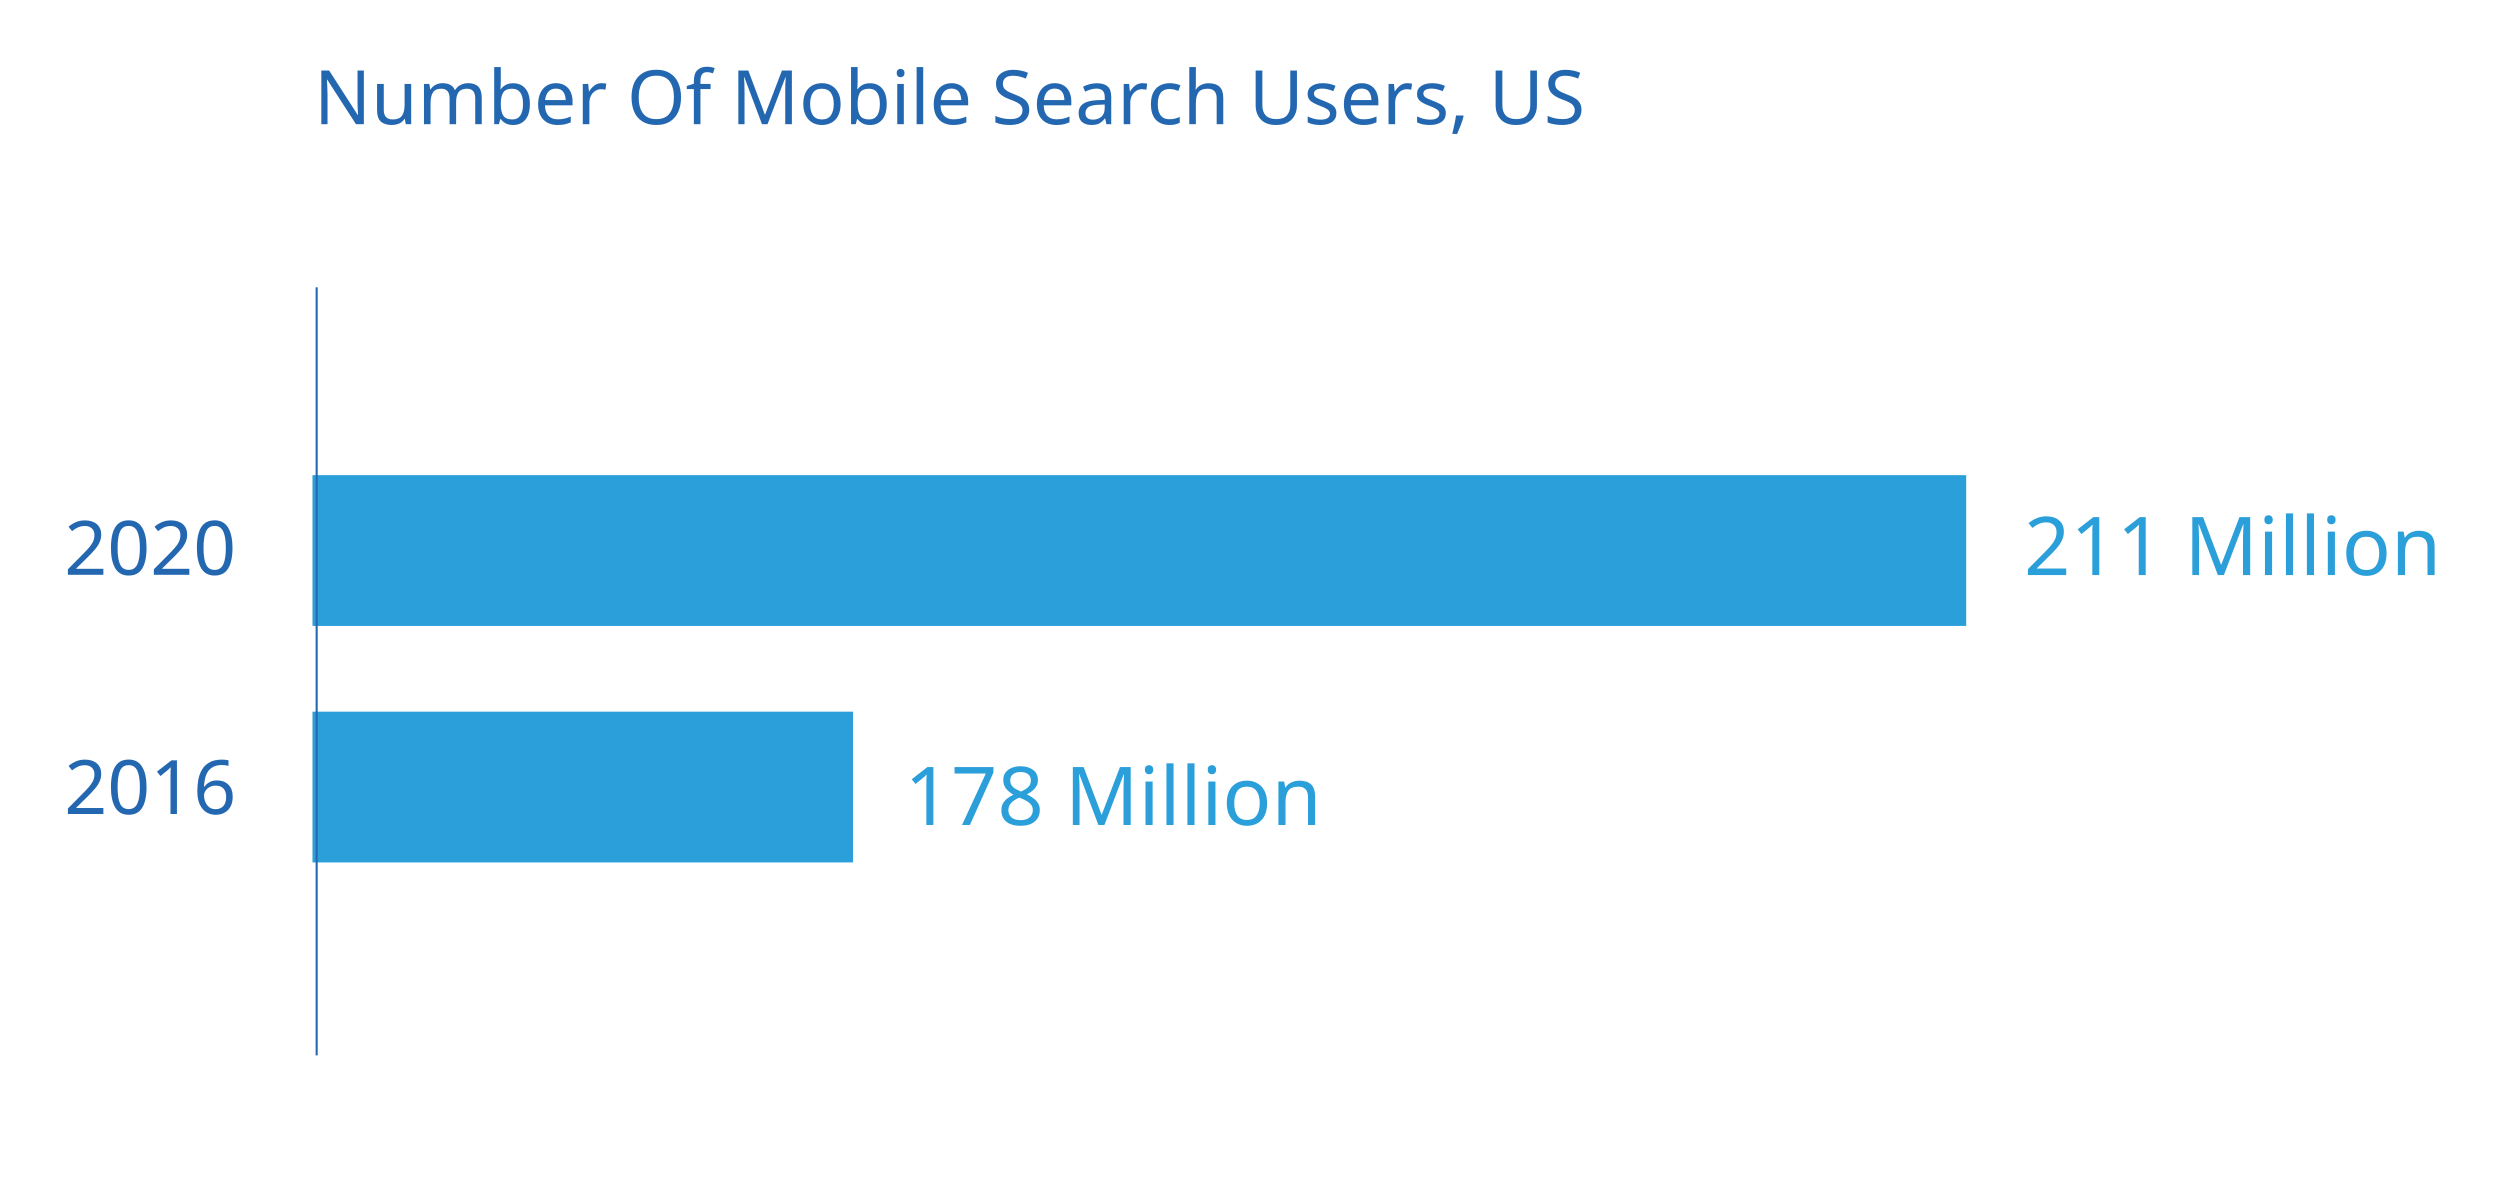
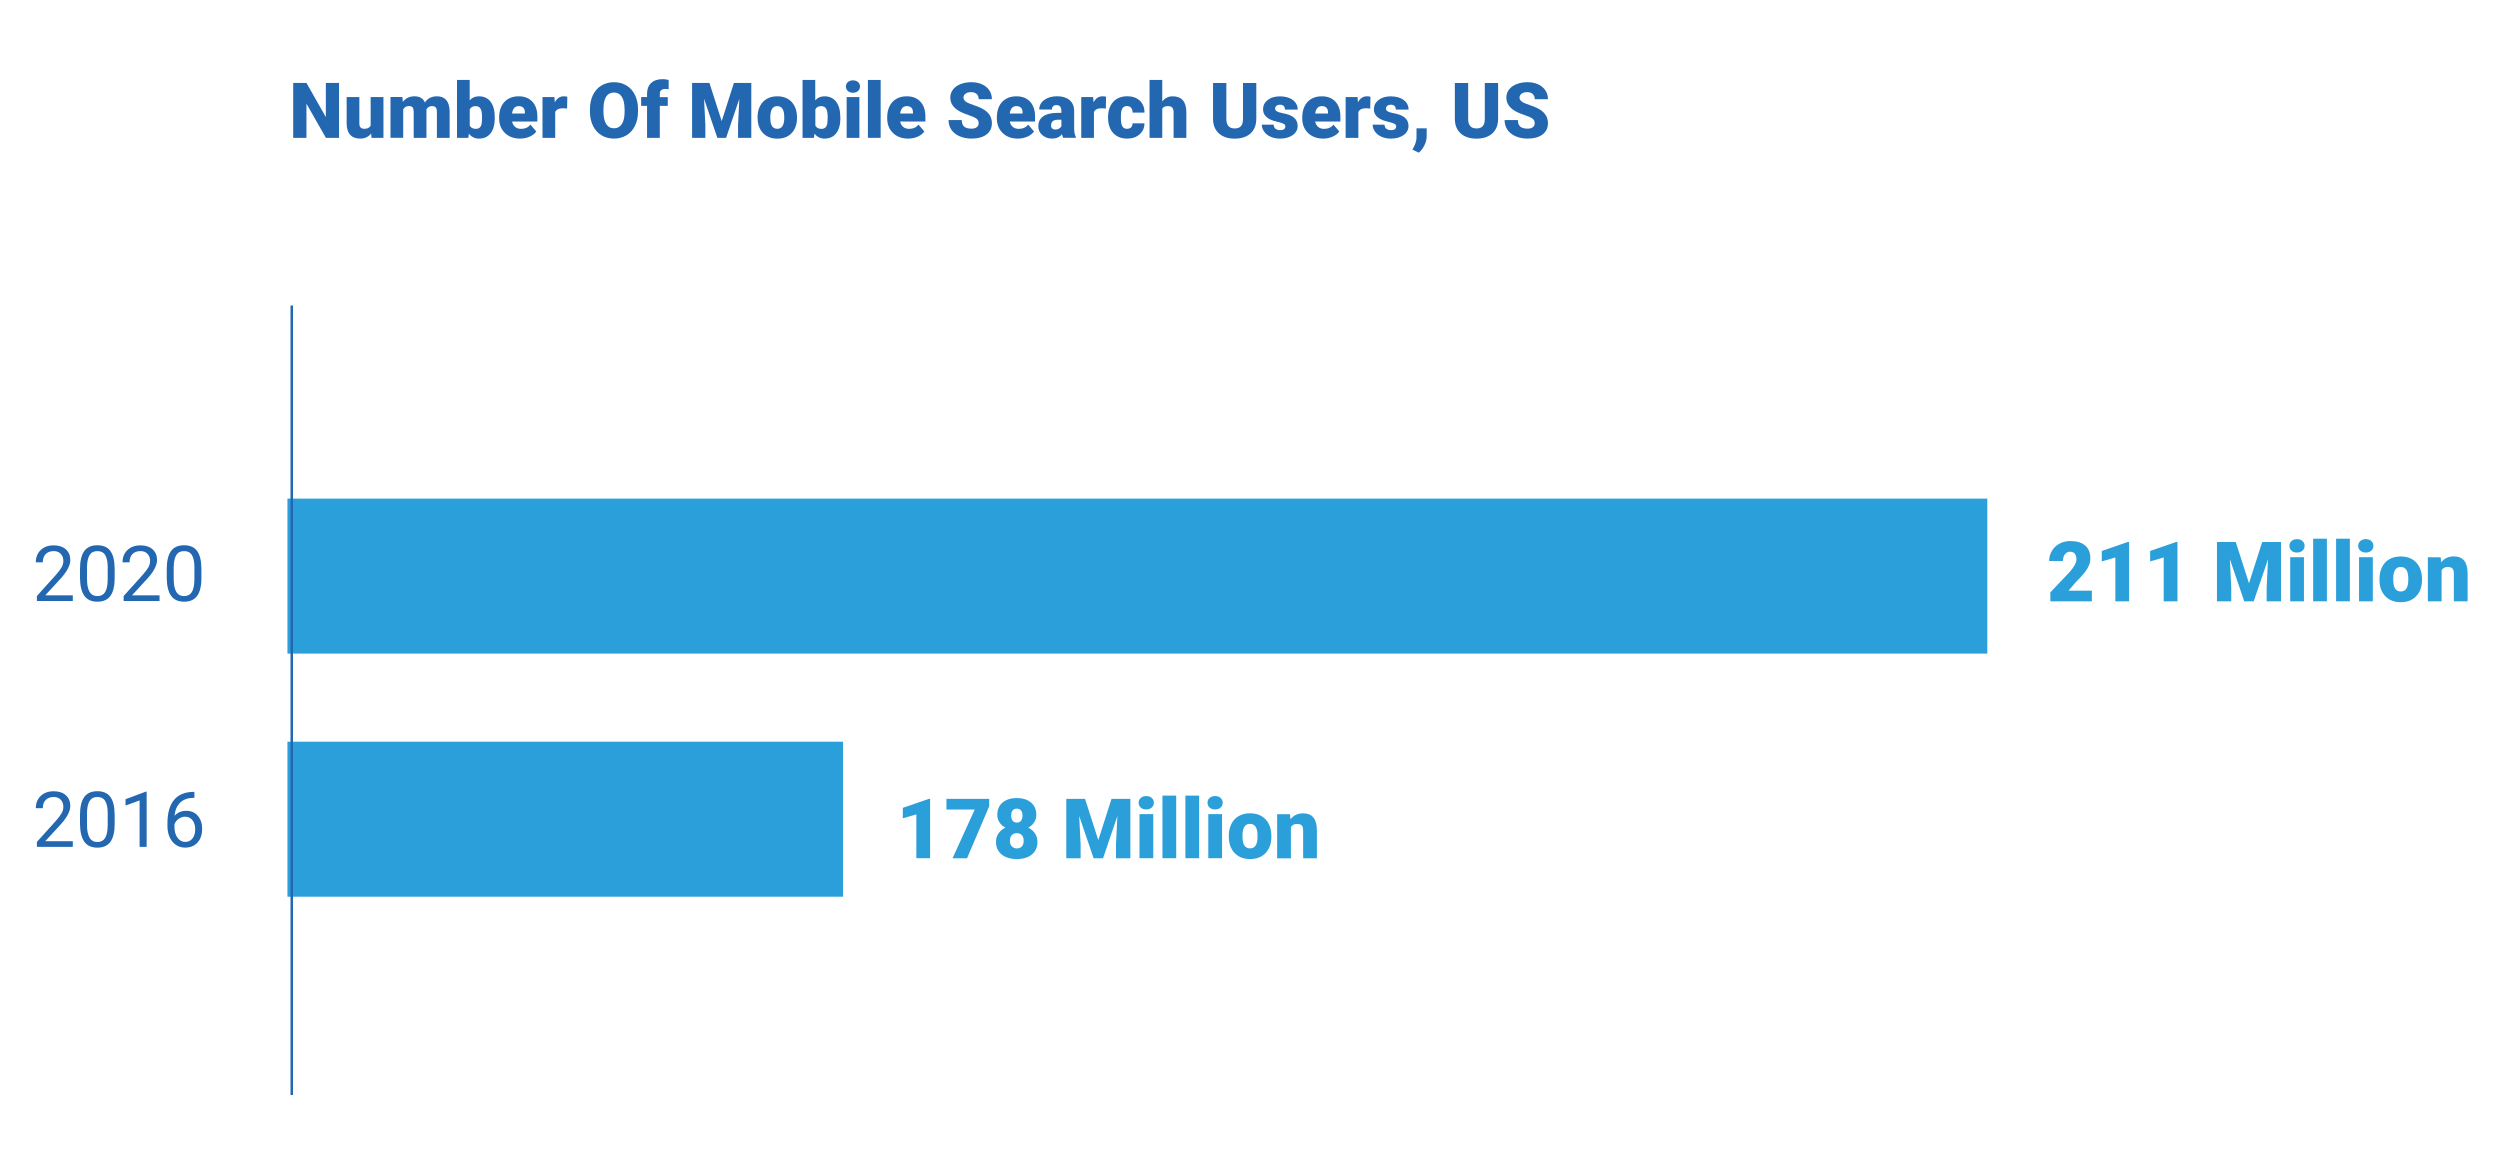
- <svg xmlns="http://www.w3.org/2000/svg" version="1.0" id="Layer_1" x="0px" y="0px" viewBox="0 0 598.91 284.68" style="enable-background:new 0 0 598.91 284.68;" xml:space="preserve">
+ <svg xmlns="http://www.w3.org/2000/svg" version="1.0" id="Layer_1" x="0px" y="0px" viewBox="0 0 500 231.68" style="enable-background:new 0 0 500 231.68;" xml:space="preserve">
  <style type="text/css">
	.st0{fill:#2A9FD9;}
- 	.st1{font-family:'Roboto-Black';}
- 	.st2{font-size:19.449px;}
- 	.st3{fill:none;stroke:#2367B1;stroke-width:0.5;stroke-miterlimit:10;}
- 	.st4{fill:#2367B1;}
- 	.st5{font-family:'Roboto-Regular';}
- 	.st6{font-size:18px;}
+ 	.st1{enable-background:new    ;}
+ 	.st2{fill:none;stroke:#2367B1;stroke-width:0.5;stroke-miterlimit:10;}
+ 	.st3{fill:#2367B1;}
</style>
-   <rect x="74.86" y="113.83" class="st0" width="396.17" height="36.12" />
-   <rect x="74.86" y="170.49" class="st0" width="129.49" height="36.12" />
-   <text transform="matrix(1 0 0 1 216.6928 197.6449)" class="st0 st1 st2">178 Million</text>
-   <text transform="matrix(1 0 0 1 484.8793 137.7709)" class="st0 st1 st2">211 Million</text>
-   <line class="st3" x1="75.86" y1="68.83" x2="75.86" y2="252.83" />
+   <rect x="57.49" y="99.72" class="st0" width="339.97" height="31" />
+   <rect x="57.49" y="148.34" class="st0" width="111.12" height="31" />
+   <g class="st1">
+     <path class="st0" d="M186.02,171.64h-2.75v-8.77l-2.71,0.79v-2.09l5.21-1.8h0.25V171.64z" />
+     <path class="st0" d="M197.84,161.25l-4.43,10.4h-2.9l4.44-9.75h-5.66v-2.12h8.55V161.25z" />
+     <path class="st0" d="M207.26,162.95c0,0.58-0.14,1.08-0.43,1.52c-0.29,0.44-0.68,0.79-1.18,1.06c0.56,0.28,1.01,0.66,1.34,1.14   c0.33,0.48,0.5,1.05,0.5,1.71c0,1.06-0.37,1.9-1.1,2.51c-0.73,0.61-1.74,0.92-3.02,0.92c-1.29,0-2.3-0.31-3.05-0.92   c-0.74-0.62-1.12-1.45-1.12-2.51c0-0.64,0.16-1.2,0.49-1.69c0.33-0.49,0.79-0.87,1.39-1.16c-0.51-0.27-0.9-0.62-1.19-1.06   c-0.29-0.44-0.43-0.95-0.43-1.52c0-1.03,0.35-1.85,1.05-2.44c0.7-0.6,1.65-0.9,2.84-0.9c1.2,0,2.15,0.3,2.85,0.9   C206.91,161.1,207.26,161.92,207.26,162.95z M204.74,168.16c0-0.49-0.13-0.86-0.38-1.13c-0.25-0.26-0.59-0.4-1-0.4   c-0.41,0-0.75,0.13-1,0.4s-0.38,0.64-0.38,1.13c0,0.47,0.13,0.85,0.39,1.12c0.26,0.27,0.6,0.41,1.01,0.41   c0.41,0,0.74-0.14,0.99-0.41C204.62,169.01,204.74,168.63,204.74,168.16z M203.36,161.73c-0.37,0-0.65,0.12-0.84,0.36   c-0.19,0.24-0.29,0.58-0.29,1.01c0,0.42,0.1,0.77,0.29,1.03c0.2,0.26,0.48,0.39,0.86,0.39c0.38,0,0.66-0.13,0.84-0.39   s0.28-0.6,0.28-1.03s-0.1-0.76-0.29-1S203.74,161.73,203.36,161.73z" />
+     <path class="st0" d="M217.01,159.78l2.65,8.25l2.64-8.25h3.77v11.87h-2.87v-2.77l0.28-5.67l-2.87,8.44h-1.89l-2.88-8.45l0.28,5.68   v2.77h-2.86v-11.87H217.01z" />
+     <path class="st0" d="M227.73,160.55c0-0.39,0.14-0.71,0.42-0.96c0.28-0.25,0.65-0.38,1.1-0.38c0.45,0,0.82,0.12,1.1,0.38   c0.28,0.25,0.42,0.57,0.42,0.96c0,0.39-0.14,0.71-0.42,0.96c-0.28,0.25-0.65,0.38-1.1,0.38c-0.45,0-0.82-0.12-1.1-0.38   C227.87,161.26,227.73,160.94,227.73,160.55z M230.65,171.64h-2.75v-8.82h2.75V171.64z" />
+     <path class="st0" d="M235.24,171.64h-2.75v-12.52h2.75V171.64z" />
+     <path class="st0" d="M239.83,171.64h-2.75v-12.52h2.75V171.64z" />
+     <path class="st0" d="M241.5,160.55c0-0.39,0.14-0.71,0.42-0.96c0.28-0.25,0.65-0.38,1.1-0.38c0.45,0,0.82,0.12,1.1,0.38   c0.28,0.25,0.42,0.57,0.42,0.96c0,0.39-0.14,0.71-0.42,0.96c-0.28,0.25-0.65,0.38-1.1,0.38c-0.45,0-0.82-0.12-1.1-0.38   C241.64,161.26,241.5,160.94,241.5,160.55z M244.41,171.64h-2.75v-8.82h2.75V171.64z" />
+     <path class="st0" d="M245.76,167.15c0-0.88,0.17-1.66,0.51-2.35c0.34-0.69,0.83-1.22,1.48-1.59c0.64-0.37,1.39-0.55,2.26-0.55   c1.32,0,2.36,0.41,3.12,1.23c0.76,0.82,1.14,1.93,1.14,3.34v0.1c0,1.38-0.38,2.47-1.15,3.27c-0.76,0.81-1.8,1.21-3.1,1.21   c-1.26,0-2.26-0.38-3.02-1.13c-0.76-0.75-1.17-1.77-1.23-3.06L245.76,167.15z M248.5,167.32c0,0.82,0.13,1.41,0.38,1.79   c0.26,0.38,0.63,0.57,1.13,0.57c0.98,0,1.48-0.75,1.5-2.26v-0.28c0-1.58-0.51-2.37-1.52-2.37c-0.92,0-1.41,0.68-1.49,2.04   L248.5,167.32z" />
+     <path class="st0" d="M258,162.83l0.09,1.04c0.61-0.8,1.45-1.2,2.52-1.2c0.92,0,1.6,0.27,2.06,0.82c0.45,0.55,0.69,1.37,0.71,2.48   v5.68h-2.75v-5.57c0-0.45-0.09-0.77-0.27-0.98c-0.18-0.21-0.51-0.31-0.98-0.31c-0.54,0-0.94,0.21-1.2,0.64v6.23h-2.75v-8.82H258z" />
+   </g>
+   <g class="st1">
+     <path class="st0" d="M418.35,120.26h-8.28v-1.79l3.81-4.01c0.94-1.07,1.41-1.92,1.41-2.55c0-0.51-0.11-0.9-0.33-1.17   c-0.22-0.27-0.55-0.4-0.97-0.4c-0.42,0-0.76,0.18-1.02,0.53s-0.39,0.8-0.39,1.33h-2.75c0-0.73,0.18-1.4,0.55-2.02   c0.36-0.62,0.87-1.1,1.52-1.45c0.65-0.35,1.37-0.52,2.17-0.52c1.28,0,2.27,0.3,2.96,0.89c0.69,0.59,1.04,1.44,1.04,2.55   c0,0.47-0.09,0.92-0.26,1.37c-0.17,0.44-0.44,0.91-0.81,1.39c-0.37,0.49-0.96,1.14-1.77,1.95l-1.53,1.77h4.67V120.26z" />
+     <path class="st0" d="M425.82,120.26h-2.75v-8.77l-2.71,0.79v-2.09l5.21-1.8h0.25V120.26z" />
+     <path class="st0" d="M435.49,120.26h-2.75v-8.77l-2.71,0.79v-2.09l5.21-1.8h0.25V120.26z" />
+     <path class="st0" d="M447.15,108.4l2.65,8.26l2.64-8.26h3.76v11.87h-2.87v-2.77l0.28-5.67l-2.87,8.44h-1.89l-2.88-8.45l0.28,5.68   v2.77h-2.86V108.4H447.15z" />
+     <path class="st0" d="M457.88,109.17c0-0.39,0.14-0.71,0.42-0.96c0.28-0.25,0.65-0.38,1.1-0.38s0.82,0.12,1.1,0.38   c0.28,0.25,0.42,0.57,0.42,0.96c0,0.39-0.14,0.71-0.42,0.96c-0.28,0.25-0.65,0.38-1.1,0.38s-0.82-0.12-1.1-0.38   C458.02,109.88,457.88,109.56,457.88,109.17z M460.79,120.26h-2.75v-8.82h2.75V120.26z" />
+     <path class="st0" d="M465.38,120.26h-2.75v-12.52h2.75V120.26z" />
+     <path class="st0" d="M469.97,120.26h-2.75v-12.52h2.75V120.26z" />
+     <path class="st0" d="M471.64,109.17c0-0.39,0.14-0.71,0.42-0.96c0.28-0.25,0.65-0.38,1.1-0.38s0.82,0.12,1.1,0.38   c0.28,0.25,0.42,0.57,0.42,0.96c0,0.39-0.14,0.71-0.42,0.96c-0.28,0.25-0.65,0.38-1.1,0.38s-0.82-0.12-1.1-0.38   C471.78,109.88,471.64,109.56,471.64,109.17z M474.56,120.26h-2.75v-8.82h2.75V120.26z" />
+     <path class="st0" d="M475.9,115.77c0-0.88,0.17-1.66,0.51-2.35c0.34-0.69,0.83-1.22,1.47-1.58s1.39-0.55,2.26-0.55   c1.32,0,2.36,0.41,3.12,1.23c0.76,0.82,1.14,1.93,1.14,3.34v0.1c0,1.37-0.38,2.46-1.15,3.27c-0.76,0.81-1.8,1.21-3.1,1.21   c-1.25,0-2.26-0.38-3.02-1.13s-1.17-1.77-1.23-3.06L475.9,115.77z M478.65,115.94c0,0.81,0.13,1.41,0.38,1.79   c0.26,0.38,0.63,0.57,1.13,0.57c0.98,0,1.48-0.75,1.5-2.26v-0.28c0-1.58-0.51-2.37-1.52-2.37c-0.92,0-1.42,0.68-1.49,2.05   L478.65,115.94z" />
+     <path class="st0" d="M488.14,111.45l0.09,1.03c0.61-0.8,1.45-1.2,2.52-1.2c0.92,0,1.6,0.27,2.06,0.82   c0.45,0.55,0.69,1.37,0.71,2.48v5.68h-2.75v-5.57c0-0.45-0.09-0.77-0.27-0.98c-0.18-0.21-0.51-0.31-0.98-0.31   c-0.54,0-0.94,0.21-1.2,0.64v6.23h-2.75v-8.82H488.14z" />
+   </g>
+   <line class="st2" x1="58.35" y1="61.1" x2="58.35" y2="219" />
  <g>
-     <text transform="matrix(1 0 0 1 15.4038 137.6957)" class="st4 st5 st6">2020</text>
+     <g class="st1">
+       <path class="st3" d="M14.58,120.2h-7.2v-1l3.8-4.22c0.56-0.64,0.95-1.16,1.17-1.56c0.21-0.4,0.32-0.81,0.32-1.24    c0-0.57-0.17-1.04-0.52-1.41c-0.35-0.37-0.81-0.55-1.39-0.55c-0.69,0-1.23,0.2-1.62,0.59c-0.38,0.4-0.58,0.94-0.58,1.65h-1.4    c0-1.01,0.33-1.83,0.98-2.45c0.65-0.62,1.52-0.94,2.61-0.94c1.02,0,1.83,0.27,2.42,0.8s0.89,1.25,0.89,2.14    c0,1.08-0.69,2.37-2.07,3.86l-2.94,3.19h5.51V120.2z" />
+       <path class="st3" d="M22.94,115.51c0,1.63-0.28,2.85-0.84,3.64c-0.56,0.79-1.43,1.19-2.62,1.19c-1.17,0-2.04-0.39-2.6-1.17    s-0.85-1.94-0.88-3.48v-1.86c0-1.61,0.28-2.81,0.84-3.6c0.56-0.78,1.43-1.18,2.62-1.18c1.18,0,2.05,0.38,2.61,1.14    s0.84,1.92,0.86,3.5V115.51z M21.55,113.61c0-1.18-0.17-2.04-0.5-2.58c-0.33-0.54-0.86-0.81-1.58-0.81    c-0.71,0-1.23,0.27-1.56,0.81c-0.33,0.54-0.5,1.36-0.51,2.48v2.23c0,1.19,0.17,2.06,0.52,2.63c0.34,0.57,0.87,0.85,1.56,0.85    c0.69,0,1.2-0.27,1.54-0.8c0.33-0.53,0.51-1.37,0.52-2.52V113.61z" />
+       <path class="st3" d="M31.93,120.2h-7.2v-1l3.8-4.22c0.56-0.64,0.95-1.16,1.17-1.56c0.21-0.4,0.32-0.81,0.32-1.24    c0-0.57-0.17-1.04-0.52-1.41c-0.35-0.37-0.81-0.55-1.39-0.55c-0.69,0-1.23,0.2-1.62,0.59c-0.38,0.4-0.58,0.94-0.58,1.65h-1.4    c0-1.01,0.33-1.83,0.98-2.45c0.65-0.62,1.52-0.94,2.61-0.94c1.02,0,1.83,0.27,2.42,0.8s0.89,1.25,0.89,2.14    c0,1.08-0.69,2.37-2.07,3.86l-2.94,3.19h5.51V120.2z" />
+       <path class="st3" d="M40.29,115.51c0,1.63-0.28,2.85-0.84,3.64c-0.56,0.79-1.43,1.19-2.62,1.19c-1.17,0-2.04-0.39-2.6-1.17    s-0.85-1.94-0.88-3.48v-1.86c0-1.61,0.28-2.81,0.84-3.6c0.56-0.78,1.43-1.18,2.62-1.18c1.18,0,2.05,0.38,2.61,1.14    s0.84,1.92,0.86,3.5V115.51z M38.89,113.61c0-1.18-0.17-2.04-0.5-2.58c-0.33-0.54-0.86-0.81-1.58-0.81    c-0.71,0-1.23,0.27-1.56,0.81c-0.33,0.54-0.5,1.36-0.51,2.48v2.23c0,1.19,0.17,2.06,0.52,2.63c0.34,0.57,0.87,0.85,1.56,0.85    c0.69,0,1.2-0.27,1.54-0.8c0.33-0.53,0.51-1.37,0.52-2.52V113.61z" />
+     </g>
  </g>
  <g>
-     <text transform="matrix(1 0 0 1 15.4038 195.0063)" class="st4 st5 st6">2016</text>
+     <g class="st1">
+       <path class="st3" d="M14.58,169.38h-7.2v-1l3.8-4.22c0.56-0.64,0.95-1.16,1.17-1.56c0.21-0.4,0.32-0.81,0.32-1.24    c0-0.57-0.17-1.04-0.52-1.41c-0.35-0.37-0.81-0.55-1.39-0.55c-0.69,0-1.23,0.2-1.62,0.59s-0.58,0.94-0.58,1.65h-1.4    c0-1.01,0.33-1.83,0.98-2.45c0.65-0.62,1.52-0.94,2.61-0.94c1.02,0,1.83,0.27,2.42,0.8s0.89,1.25,0.89,2.14    c0,1.08-0.69,2.37-2.07,3.86l-2.94,3.19h5.51V169.38z" />
+       <path class="st3" d="M22.94,164.7c0,1.63-0.28,2.85-0.84,3.64c-0.56,0.79-1.43,1.19-2.62,1.19c-1.17,0-2.04-0.39-2.6-1.17    c-0.56-0.78-0.85-1.94-0.88-3.48v-1.86c0-1.61,0.28-2.81,0.84-3.6c0.56-0.78,1.43-1.18,2.62-1.18c1.18,0,2.05,0.38,2.61,1.14    s0.84,1.92,0.86,3.5V164.7z M21.55,162.79c0-1.18-0.17-2.04-0.5-2.58c-0.33-0.54-0.86-0.81-1.58-0.81c-0.71,0-1.23,0.27-1.56,0.81    c-0.33,0.54-0.5,1.37-0.51,2.48v2.23c0,1.19,0.17,2.06,0.52,2.63c0.34,0.57,0.87,0.85,1.56,0.85c0.69,0,1.2-0.27,1.54-0.8    c0.33-0.53,0.51-1.37,0.52-2.52V162.79z" />
+       <path class="st3" d="M29.32,169.38h-1.4v-9.3l-2.81,1.03v-1.27l4-1.5h0.22V169.38z" />
+       <path class="st3" d="M38.88,158.39v1.18h-0.26c-1.09,0.02-1.95,0.34-2.59,0.96c-0.64,0.62-1.02,1.5-1.12,2.63    c0.58-0.66,1.37-1,2.37-1c0.96,0,1.72,0.34,2.29,1.01c0.57,0.67,0.86,1.54,0.86,2.61c0,1.13-0.31,2.04-0.92,2.72    c-0.62,0.68-1.44,1.02-2.48,1.02c-1.05,0-1.9-0.4-2.56-1.21c-0.65-0.81-0.98-1.85-0.98-3.12v-0.54c0-2.02,0.43-3.57,1.29-4.63    s2.15-1.62,3.85-1.64H38.88z M37.05,163.34c-0.48,0-0.92,0.14-1.32,0.43c-0.4,0.29-0.68,0.65-0.84,1.08v0.51    c0,0.9,0.2,1.63,0.61,2.19c0.41,0.55,0.92,0.83,1.52,0.83c0.63,0,1.12-0.23,1.48-0.69c0.36-0.46,0.54-1.07,0.54-1.82    c0-0.75-0.18-1.36-0.55-1.83S37.65,163.34,37.05,163.34z" />
+     </g>
  </g>
  <g>
-     <text transform="matrix(1 0 0 1 75.229 29.7553)" class="st4 st1 st6">Number Of Mobile Search Users, US</text>
+     <g class="st1">
+       <path class="st3" d="M67.81,27.57h-2.63l-3.89-6.83v6.83h-2.65V16.59h2.65l3.88,6.83v-6.83h2.64V27.57z" />
+       <path class="st3" d="M74.23,26.69c-0.54,0.69-1.26,1.03-2.18,1.03c-0.9,0-1.57-0.26-2.03-0.78s-0.69-1.27-0.69-2.24v-5.29h2.54    v5.3c0,0.7,0.34,1.05,1.02,1.05c0.58,0,1-0.21,1.24-0.63v-5.72h2.56v8.16H74.3L74.23,26.69z" />
+       <path class="st3" d="M80.48,19.41l0.08,0.96c0.58-0.74,1.35-1.11,2.33-1.11c1.03,0,1.73,0.41,2.09,1.23    c0.55-0.82,1.35-1.23,2.4-1.23c1.65,0,2.5,1,2.55,3v5.31h-2.55v-5.15c0-0.42-0.07-0.72-0.21-0.91c-0.14-0.19-0.4-0.29-0.77-0.29    c-0.5,0-0.88,0.22-1.12,0.67L85.29,22v5.57h-2.55v-5.14c0-0.43-0.07-0.74-0.2-0.93s-0.4-0.29-0.78-0.29    c-0.49,0-0.86,0.22-1.12,0.67v5.68H78.1v-8.16H80.48z" />
+       <path class="st3" d="M98.96,23.56c0,1.34-0.28,2.37-0.83,3.08c-0.55,0.72-1.33,1.08-2.34,1.08c-0.83,0-1.5-0.33-2.01-0.99    l-0.11,0.84H91.4V15.99h2.54v4.08c0.47-0.54,1.08-0.81,1.83-0.81c1.02,0,1.8,0.36,2.35,1.09c0.55,0.73,0.83,1.75,0.83,3.08V23.56z     M96.41,23.4c0-0.78-0.1-1.34-0.31-1.68c-0.21-0.33-0.53-0.5-0.96-0.5c-0.57,0-0.97,0.22-1.19,0.66v3.24    c0.22,0.43,0.62,0.65,1.21,0.65c0.6,0,0.98-0.29,1.14-0.87C96.37,24.6,96.41,24.1,96.41,23.4z" />
+       <path class="st3" d="M104.03,27.72c-1.25,0-2.27-0.37-3.04-1.12s-1.16-1.72-1.16-2.92v-0.21c0-0.83,0.15-1.57,0.46-2.21    c0.31-0.64,0.76-1.13,1.35-1.48c0.59-0.35,1.3-0.52,2.11-0.52c1.15,0,2.05,0.36,2.72,1.07c0.66,0.71,1,1.7,1,2.98v0.99h-5.05    c0.09,0.46,0.29,0.82,0.6,1.08c0.31,0.26,0.7,0.39,1.19,0.39c0.8,0,1.43-0.28,1.89-0.84l1.16,1.37c-0.32,0.44-0.77,0.79-1.35,1.04    C105.32,27.59,104.7,27.72,104.03,27.72z M103.74,21.22c-0.74,0-1.19,0.49-1.33,1.48h2.56v-0.2c0.01-0.41-0.09-0.72-0.31-0.95    C104.45,21.33,104.14,21.22,103.74,21.22z" />
+       <path class="st3" d="M113.42,21.71l-0.84-0.06c-0.8,0-1.31,0.25-1.54,0.75v5.17h-2.54v-8.16h2.38l0.08,1.05    c0.43-0.8,1.02-1.2,1.79-1.2c0.27,0,0.51,0.03,0.71,0.09L113.42,21.71z" />
+       <path class="st3" d="M127.6,22.31c0,1.07-0.2,2.02-0.6,2.84c-0.4,0.82-0.96,1.46-1.69,1.9c-0.73,0.44-1.57,0.67-2.5,0.67    s-1.76-0.21-2.49-0.65c-0.72-0.43-1.29-1.04-1.69-1.84c-0.4-0.8-0.62-1.72-0.64-2.75v-0.62c0-1.08,0.2-2.02,0.59-2.85    c0.4-0.82,0.96-1.46,1.7-1.9c0.74-0.45,1.57-0.67,2.52-0.67c0.93,0,1.76,0.22,2.49,0.66c0.73,0.44,1.3,1.07,1.7,1.89    c0.4,0.82,0.61,1.75,0.61,2.81V22.31z M124.91,21.85c0-1.09-0.18-1.92-0.55-2.49c-0.36-0.57-0.89-0.85-1.56-0.85    c-1.33,0-2.03,1-2.1,2.99l-0.01,0.81c0,1.08,0.18,1.9,0.54,2.48c0.36,0.58,0.89,0.87,1.59,0.87c0.67,0,1.18-0.28,1.55-0.85    c0.36-0.57,0.55-1.39,0.55-2.45V21.85z" />
+       <path class="st3" d="M129.41,27.57v-6.4h-1.18v-1.76h1.18v-0.65c0-0.93,0.27-1.65,0.82-2.16c0.55-0.51,1.32-0.77,2.31-0.77    c0.36,0,0.76,0.05,1.19,0.16l0.01,1.87c-0.16-0.05-0.36-0.07-0.63-0.07c-0.77,0-1.15,0.33-1.15,1v0.63h1.59v1.76h-1.59v6.4H129.41    z" />
+       <path class="st3" d="M141.89,16.59l2.45,7.64l2.44-7.64h3.48v10.98h-2.65v-2.56l0.26-5.25l-2.65,7.81h-1.75l-2.66-7.82l0.26,5.26    v2.56h-2.65V16.59H141.89z" />
+       <path class="st3" d="M151.51,23.42c0-0.81,0.16-1.54,0.48-2.18c0.32-0.64,0.77-1.12,1.37-1.47c0.59-0.34,1.29-0.51,2.09-0.51    c1.22,0,2.18,0.38,2.89,1.14c0.7,0.76,1.06,1.79,1.06,3.09v0.09c0,1.27-0.35,2.28-1.06,3.03s-1.66,1.12-2.87,1.12    c-1.16,0-2.09-0.35-2.8-1.04c-0.7-0.7-1.08-1.64-1.14-2.83L151.51,23.42z M154.06,23.57c0,0.75,0.12,1.31,0.35,1.66    s0.59,0.53,1.05,0.53c0.9,0,1.37-0.7,1.39-2.09v-0.26c0-1.46-0.47-2.19-1.4-2.19c-0.85,0-1.31,0.63-1.38,1.89L154.06,23.57z" />
+       <path class="st3" d="M168.08,23.56c0,1.34-0.28,2.37-0.83,3.08c-0.55,0.72-1.33,1.08-2.34,1.08c-0.83,0-1.5-0.33-2.01-0.99    l-0.11,0.84h-2.28V15.99h2.54v4.08c0.47-0.54,1.08-0.81,1.83-0.81c1.02,0,1.8,0.36,2.35,1.09c0.55,0.73,0.83,1.75,0.83,3.08V23.56    z M165.53,23.4c0-0.78-0.1-1.34-0.31-1.68c-0.21-0.33-0.53-0.5-0.96-0.5c-0.57,0-0.97,0.22-1.19,0.66v3.24    c0.22,0.43,0.62,0.65,1.21,0.65c0.6,0,0.98-0.29,1.14-0.87C165.49,24.6,165.53,24.1,165.53,23.4z" />
+       <path class="st3" d="M169.18,17.31c0-0.36,0.13-0.66,0.39-0.89c0.26-0.23,0.6-0.35,1.02-0.35c0.42,0,0.76,0.12,1.02,0.35    c0.26,0.23,0.39,0.53,0.39,0.89c0,0.36-0.13,0.66-0.39,0.89c-0.26,0.23-0.6,0.35-1.02,0.35c-0.42,0-0.76-0.12-1.02-0.35    C169.32,17.96,169.18,17.67,169.18,17.31z M171.88,27.57h-2.55v-8.16h2.55V27.57z" />
+       <path class="st3" d="M176.13,27.57h-2.55V15.99h2.55V27.57z" />
+       <path class="st3" d="M181.64,27.72c-1.25,0-2.27-0.37-3.04-1.12s-1.16-1.72-1.16-2.92v-0.21c0-0.83,0.15-1.57,0.46-2.21    c0.31-0.64,0.76-1.13,1.35-1.48c0.59-0.35,1.3-0.52,2.11-0.52c1.15,0,2.05,0.36,2.72,1.07c0.66,0.71,1,1.7,1,2.98v0.99h-5.05    c0.09,0.46,0.29,0.82,0.6,1.08c0.31,0.26,0.7,0.39,1.19,0.39c0.8,0,1.43-0.28,1.89-0.84l1.16,1.37c-0.32,0.44-0.77,0.79-1.35,1.04    C182.94,27.59,182.31,27.72,181.64,27.72z M181.36,21.22c-0.74,0-1.19,0.49-1.33,1.48h2.56v-0.2c0.01-0.41-0.09-0.72-0.31-0.95    C182.07,21.33,181.76,21.22,181.36,21.22z" />
+       <path class="st3" d="M195.73,24.65c0-0.39-0.14-0.69-0.41-0.9c-0.27-0.22-0.76-0.44-1.44-0.67c-0.69-0.23-1.25-0.46-1.69-0.67    c-1.42-0.7-2.13-1.66-2.13-2.88c0-0.61,0.18-1.15,0.53-1.61c0.35-0.47,0.86-0.83,1.5-1.09c0.65-0.26,1.38-0.39,2.19-0.39    c0.79,0,1.5,0.14,2.12,0.42c0.63,0.28,1.11,0.68,1.46,1.2c0.35,0.52,0.52,1.11,0.52,1.78h-2.64c0-0.45-0.14-0.79-0.41-1.04    c-0.27-0.25-0.65-0.37-1.11-0.37c-0.47,0-0.85,0.1-1.12,0.31c-0.27,0.21-0.41,0.47-0.41,0.8c0,0.28,0.15,0.54,0.45,0.77    c0.3,0.23,0.83,0.46,1.59,0.71c0.76,0.24,1.38,0.51,1.87,0.79c1.19,0.68,1.78,1.63,1.78,2.83c0,0.96-0.36,1.71-1.09,2.26    c-0.72,0.55-1.72,0.82-2.98,0.82c-0.89,0-1.7-0.16-2.42-0.48c-0.72-0.32-1.26-0.76-1.63-1.31c-0.36-0.56-0.55-1.2-0.55-1.92h2.65    c0,0.59,0.15,1.02,0.46,1.3c0.3,0.28,0.8,0.42,1.48,0.42c0.44,0,0.78-0.09,1.04-0.28S195.73,24.99,195.73,24.65z" />
+       <path class="st3" d="M203.57,27.72c-1.25,0-2.27-0.37-3.04-1.12s-1.16-1.72-1.16-2.92v-0.21c0-0.83,0.15-1.57,0.46-2.21    c0.31-0.64,0.76-1.13,1.35-1.48c0.59-0.35,1.3-0.52,2.11-0.52c1.15,0,2.05,0.36,2.72,1.07c0.66,0.71,1,1.7,1,2.98v0.99h-5.05    c0.09,0.46,0.29,0.82,0.6,1.08c0.31,0.26,0.7,0.39,1.19,0.39c0.8,0,1.43-0.28,1.89-0.84l1.16,1.37c-0.32,0.44-0.77,0.79-1.35,1.04    C204.86,27.59,204.24,27.72,203.57,27.72z M203.28,21.22c-0.74,0-1.19,0.49-1.33,1.48h2.56v-0.2c0.01-0.41-0.09-0.72-0.31-0.95    C203.99,21.33,203.69,21.22,203.28,21.22z" />
+       <path class="st3" d="M212.63,27.57c-0.09-0.17-0.17-0.41-0.24-0.73c-0.47,0.59-1.12,0.88-1.96,0.88c-0.77,0-1.42-0.23-1.96-0.7    c-0.54-0.46-0.81-1.05-0.81-1.75c0-0.88,0.33-1.55,0.98-2.01s1.6-0.68,2.85-0.68h0.78v-0.43c0-0.75-0.32-1.13-0.97-1.13    c-0.6,0-0.91,0.3-0.91,0.89h-2.54c0-0.79,0.34-1.43,1.01-1.92s1.53-0.74,2.57-0.74c1.04,0,1.86,0.25,2.47,0.76    c0.6,0.51,0.91,1.2,0.93,2.09v3.61c0.01,0.75,0.13,1.32,0.35,1.72v0.13H212.63z M211.04,25.91c0.32,0,0.58-0.07,0.79-0.2    s0.36-0.29,0.45-0.46v-1.3h-0.74c-0.89,0-1.33,0.4-1.33,1.19c0,0.23,0.08,0.42,0.23,0.56C210.6,25.84,210.8,25.91,211.04,25.91z" />
+       <path class="st3" d="M221.17,21.71l-0.84-0.06c-0.8,0-1.31,0.25-1.54,0.75v5.17h-2.54v-8.16h2.38l0.08,1.05    c0.43-0.8,1.02-1.2,1.79-1.2c0.27,0,0.51,0.03,0.71,0.09L221.17,21.71z" />
+       <path class="st3" d="M225.39,25.76c0.36,0,0.63-0.1,0.83-0.29c0.2-0.19,0.29-0.46,0.29-0.81h2.38c0,0.9-0.32,1.63-0.96,2.2    s-1.47,0.86-2.48,0.86c-1.19,0-2.12-0.37-2.81-1.12c-0.68-0.74-1.03-1.77-1.03-3.09v-0.11c0-0.82,0.15-1.55,0.46-2.18    s0.74-1.12,1.32-1.46s1.25-0.51,2.04-0.51c1.06,0,1.9,0.29,2.53,0.88s0.94,1.39,0.94,2.39h-2.38c0-0.42-0.1-0.75-0.31-0.97    c-0.21-0.23-0.48-0.34-0.83-0.34c-0.66,0-1.04,0.42-1.15,1.26c-0.04,0.27-0.05,0.63-0.05,1.1c0,0.82,0.1,1.39,0.29,1.7    C224.65,25.6,224.96,25.76,225.39,25.76z" />
+       <path class="st3" d="M232.45,20.29c0.54-0.68,1.24-1.03,2.08-1.03c0.9,0,1.58,0.27,2.04,0.8c0.46,0.53,0.69,1.32,0.7,2.36v5.15    h-2.55v-5.09c0-0.43-0.09-0.75-0.26-0.95s-0.48-0.31-0.9-0.31c-0.52,0-0.89,0.17-1.11,0.5v5.85h-2.54V15.99h2.54V20.29z" />
+       <path class="st3" d="M251.26,16.59v7.19c0,0.81-0.17,1.52-0.52,2.12c-0.35,0.6-0.84,1.05-1.49,1.36c-0.65,0.31-1.42,0.47-2.3,0.47    c-1.34,0-2.39-0.35-3.16-1.04c-0.77-0.69-1.16-1.64-1.18-2.85v-7.24h2.66v7.29c0.03,1.2,0.59,1.8,1.67,1.8    c0.55,0,0.96-0.15,1.24-0.45c0.28-0.3,0.42-0.79,0.42-1.47v-7.17H251.26z" />
+       <path class="st3" d="M257.07,25.28c0-0.22-0.11-0.39-0.34-0.52c-0.23-0.13-0.66-0.27-1.29-0.41c-0.63-0.14-1.16-0.33-1.57-0.55    c-0.41-0.23-0.73-0.51-0.94-0.83c-0.22-0.33-0.32-0.7-0.32-1.12c0-0.75,0.31-1.37,0.93-1.85c0.62-0.49,1.43-0.73,2.43-0.73    c1.08,0,1.94,0.24,2.59,0.73c0.65,0.49,0.98,1.13,0.98,1.92h-2.55c0-0.65-0.34-0.98-1.03-0.98c-0.27,0-0.49,0.07-0.67,0.22    c-0.18,0.15-0.27,0.33-0.27,0.55c0,0.23,0.11,0.41,0.33,0.55c0.22,0.14,0.58,0.26,1.06,0.35c0.48,0.09,0.91,0.2,1.28,0.32    c1.23,0.42,1.84,1.18,1.84,2.27c0,0.74-0.33,1.35-0.99,1.82c-0.66,0.47-1.52,0.7-2.57,0.7c-0.7,0-1.32-0.13-1.87-0.38    c-0.55-0.25-0.98-0.59-1.28-1.03s-0.46-0.89-0.46-1.37h2.38c0.01,0.38,0.14,0.65,0.38,0.83c0.24,0.17,0.55,0.26,0.93,0.26    c0.35,0,0.61-0.07,0.78-0.21C256.98,25.69,257.07,25.5,257.07,25.28z" />
+       <path class="st3" d="M264.65,27.72c-1.25,0-2.27-0.37-3.04-1.12c-0.77-0.75-1.16-1.72-1.16-2.92v-0.21c0-0.83,0.15-1.57,0.46-2.21    s0.76-1.13,1.35-1.48c0.59-0.35,1.3-0.52,2.11-0.52c1.15,0,2.05,0.36,2.71,1.07c0.66,0.71,1,1.7,1,2.98v0.99h-5.05    c0.09,0.46,0.29,0.82,0.6,1.08c0.31,0.26,0.7,0.39,1.19,0.39c0.8,0,1.43-0.28,1.88-0.84l1.16,1.37c-0.32,0.44-0.77,0.79-1.35,1.04    C265.95,27.59,265.32,27.72,264.65,27.72z M264.37,21.22c-0.74,0-1.19,0.49-1.33,1.48h2.56v-0.2c0.01-0.41-0.09-0.72-0.31-0.95    C265.08,21.33,264.77,21.22,264.37,21.22z" />
+       <path class="st3" d="M274.05,21.71l-0.84-0.06c-0.8,0-1.31,0.25-1.54,0.75v5.17h-2.54v-8.16h2.38l0.08,1.05    c0.43-0.8,1.02-1.2,1.79-1.2c0.27,0,0.51,0.03,0.71,0.09L274.05,21.71z" />
+       <path class="st3" d="M279.24,25.28c0-0.22-0.11-0.39-0.34-0.52c-0.23-0.13-0.66-0.27-1.29-0.41c-0.63-0.14-1.16-0.33-1.57-0.55    c-0.41-0.23-0.73-0.51-0.94-0.83c-0.22-0.33-0.32-0.7-0.32-1.12c0-0.75,0.31-1.37,0.93-1.85c0.62-0.49,1.43-0.73,2.43-0.73    c1.08,0,1.94,0.24,2.59,0.73c0.65,0.49,0.98,1.13,0.98,1.92h-2.55c0-0.65-0.34-0.98-1.03-0.98c-0.27,0-0.49,0.07-0.67,0.22    c-0.18,0.15-0.27,0.33-0.27,0.55c0,0.23,0.11,0.41,0.33,0.55c0.22,0.14,0.58,0.26,1.06,0.35c0.48,0.09,0.91,0.2,1.28,0.32    c1.23,0.42,1.84,1.18,1.84,2.27c0,0.74-0.33,1.35-0.99,1.82c-0.66,0.47-1.52,0.7-2.57,0.7c-0.7,0-1.32-0.13-1.87-0.38    c-0.55-0.25-0.98-0.59-1.28-1.03s-0.46-0.89-0.46-1.37h2.38c0.01,0.38,0.14,0.65,0.38,0.83c0.24,0.17,0.55,0.26,0.93,0.26    c0.35,0,0.61-0.07,0.78-0.21C279.15,25.69,279.24,25.5,279.24,25.28z" />
+       <path class="st3" d="M283.77,30.53l-1.28-0.6l0.26-0.51c0.35-0.65,0.54-1.28,0.55-1.87v-1.89h2.04l-0.01,1.64    c0,0.58-0.15,1.17-0.45,1.77C284.59,29.65,284.22,30.15,283.77,30.53z" />
+       <path class="st3" d="M299.62,16.59v7.19c0,0.81-0.17,1.52-0.52,2.12c-0.35,0.6-0.84,1.05-1.49,1.36c-0.65,0.31-1.42,0.47-2.3,0.47    c-1.34,0-2.39-0.35-3.16-1.04s-1.16-1.64-1.18-2.85v-7.24h2.66v7.29c0.03,1.2,0.59,1.8,1.67,1.8c0.55,0,0.96-0.15,1.24-0.45    c0.28-0.3,0.42-0.79,0.42-1.47v-7.17H299.62z" />
+       <path class="st3" d="M306.94,24.65c0-0.39-0.14-0.69-0.41-0.9c-0.27-0.22-0.76-0.44-1.44-0.67c-0.69-0.23-1.25-0.46-1.69-0.67    c-1.42-0.7-2.13-1.66-2.13-2.88c0-0.61,0.18-1.15,0.53-1.61c0.35-0.47,0.86-0.83,1.5-1.09c0.65-0.26,1.38-0.39,2.19-0.39    c0.79,0,1.5,0.14,2.12,0.42s1.11,0.68,1.46,1.2c0.35,0.52,0.52,1.11,0.52,1.78h-2.64c0-0.45-0.14-0.79-0.41-1.04    c-0.27-0.25-0.65-0.37-1.11-0.37c-0.47,0-0.85,0.1-1.12,0.31c-0.27,0.21-0.41,0.47-0.41,0.8c0,0.28,0.15,0.54,0.45,0.77    c0.3,0.23,0.83,0.46,1.59,0.71c0.76,0.24,1.38,0.51,1.87,0.79c1.19,0.68,1.78,1.63,1.78,2.83c0,0.96-0.36,1.71-1.09,2.26    c-0.72,0.55-1.72,0.82-2.98,0.82c-0.89,0-1.7-0.16-2.42-0.48c-0.72-0.32-1.26-0.76-1.63-1.31c-0.36-0.56-0.55-1.2-0.55-1.92h2.66    c0,0.59,0.15,1.02,0.46,1.3c0.3,0.28,0.8,0.42,1.48,0.42c0.44,0,0.78-0.09,1.04-0.28S306.94,24.99,306.94,24.65z" />
+     </g>
  </g>
</svg>
